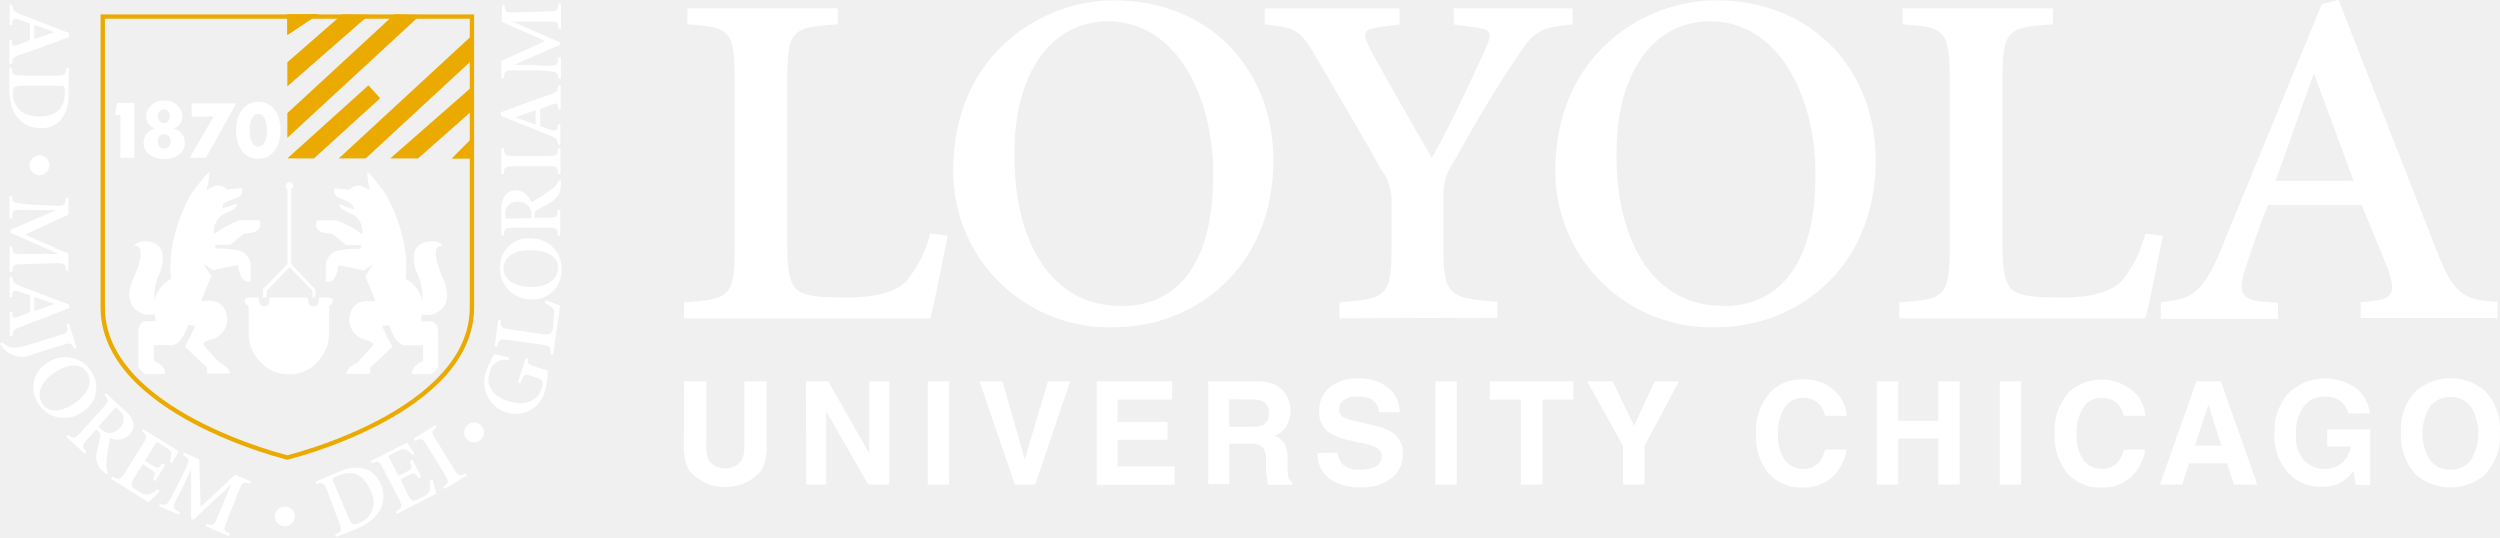
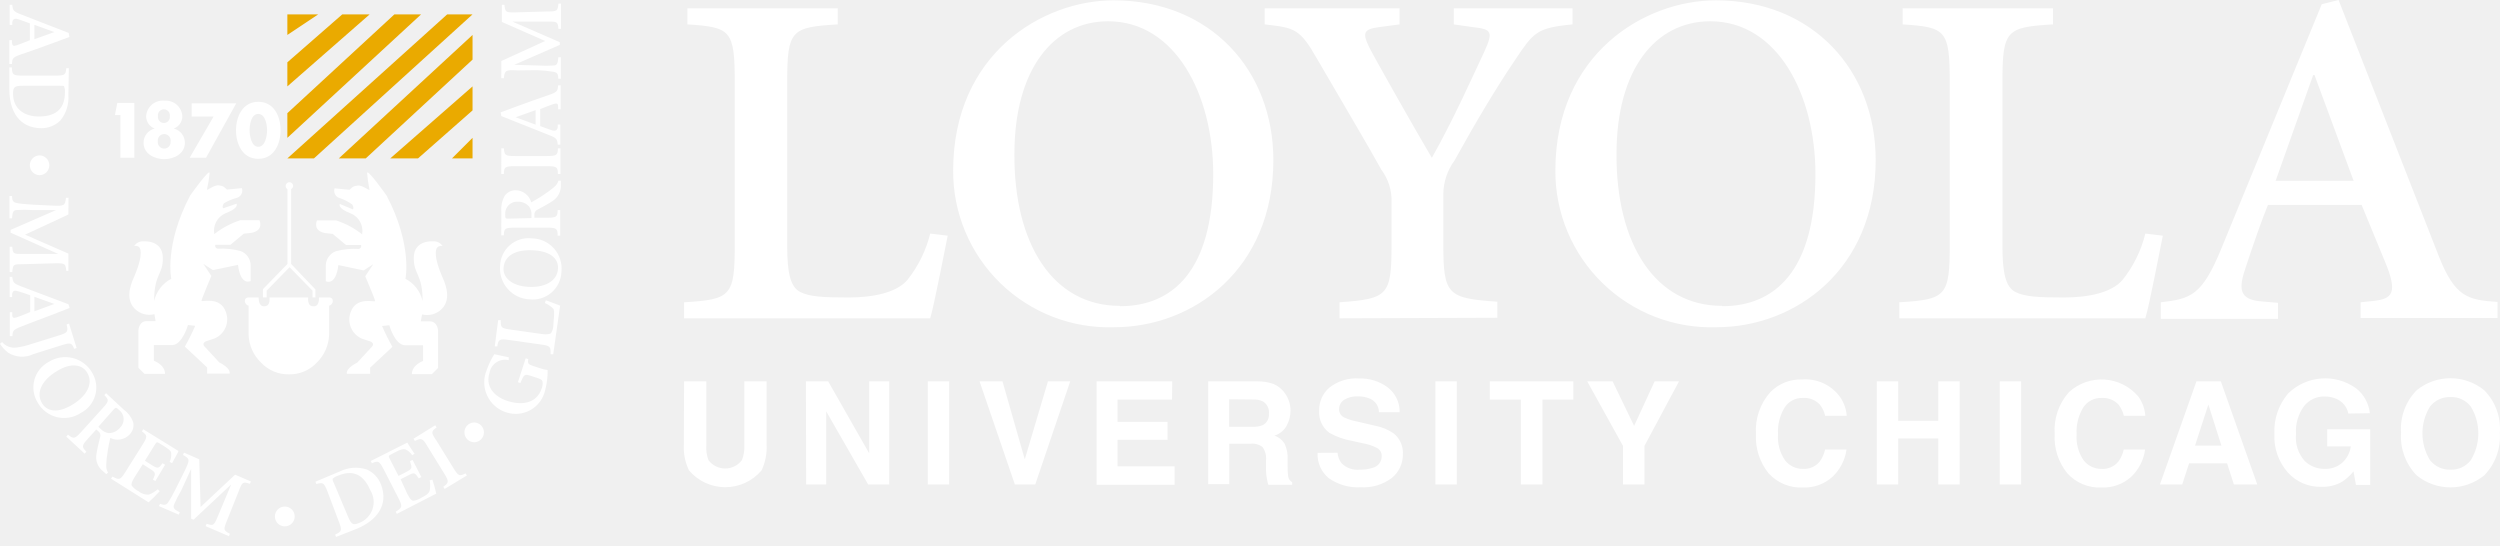
- <svg xmlns="http://www.w3.org/2000/svg" fill="none" viewBox="0 0 200 43">
-   <path fill="#fff" d="M54.726 25.465v-1.283c3.778-.223 4.054-.499 4.054-4.669V6.567c0-4.17-.33-4.393-3.787-4.615V.669h12.029v1.283c-3.716.222-4.046.445-4.046 4.615v13.116c0 2.165.268 3.279 1.034 3.67.766.393 1.889.446 3.876.446s3.831-.392 4.695-1.39a9.7 9.7 0 0 0 1.836-3.724l1.399.17c-.267 1.273-1.078 5.55-1.4 6.61zM76.253 13.65c0-9.337 7.128-13.623 12.83-13.623 7.77 0 12.786 5.614 12.786 12.786 0 8.732-6.415 13.365-12.732 13.365a12.473 12.473 0 0 1-12.884-12.527m13.365 10.844c4.152 0 7.44-2.78 7.44-10.567 0-6.335-3.02-12.225-8.412-12.225-4.365 0-7.493 3.832-7.493 10.612-.044 7.2 3.083 12.154 8.42 12.154zm17.544.97v-1.283c3.885-.276 4.161-.552 4.161-4.606V16.18a4.08 4.08 0 0 0-.82-2.61c-1.131-2.059-2.673-4.616-5.123-8.84-1.399-2.45-1.782-2.503-4.206-2.78V.67h10.79v1.283l-1.675.222c-1.238.16-1.292.5-.748 1.613.258.553 3.715 6.665 5.007 8.839 1.675-2.95 3.342-6.674 4.206-8.51.704-1.559.597-1.781-.891-1.942l-1.559-.222V.669h9.498v1.283c-2.914.276-3.128.668-4.589 2.833s-3.074 4.838-4.856 8.064a4.6 4.6 0 0 0-.891 2.673v4.01c0 4.053.33 4.33 4.322 4.606v1.283zM124.43 13.65c0-9.337 7.128-13.623 12.839-13.623 7.761 0 12.786 5.614 12.786 12.786 0 8.732-6.424 13.365-12.732 13.365a12.475 12.475 0 0 1-12.893-12.527m13.365 10.844c4.152 0 7.44-2.78 7.44-10.567 0-6.335-3.021-12.225-8.411-12.225-4.375 0-7.503 3.832-7.503 10.612-.035 7.2 3.092 12.154 8.438 12.154zm14.149.97v-1.283c3.769-.223 4.036-.499 4.036-4.669V6.567c0-4.17-.321-4.393-3.769-4.615V.669h12.029v1.283c-3.725.222-4.045.445-4.045 4.615v13.116c0 2.165.267 3.279 1.024 3.67.758.393 1.889.446 3.885.446s3.823-.392 4.687-1.39a9.5 9.5 0 0 0 1.835-3.724l1.399.17c-.267 1.273-1.069 5.55-1.399 6.61zm36.905-1.283 1.025-.107c1.515-.17 1.996-.615.891-3.225l-1.835-4.455h-7.494c-.383.89-1.301 3.501-1.835 5.168-.651 1.888-.161 2.44 1.399 2.557l1.238.107v1.283h-9.373v-1.328c2.37-.276 3.296-.499 4.856-4.33L185.74.339 187.085 0l8.019 20.493c1.292 3.28 2.326 3.502 4.696 3.662v1.283h-10.951zm-6.798-9.72h6.237l-3.127-8.457h-.107zM54.726 30.508h1.782v5.07c-.036.42.022.843.17 1.239a1.675 1.675 0 0 0 2.672 0c.157-.394.224-.816.197-1.239v-5.07h1.782v5.08a4.3 4.3 0 0 1-.401 2.04 3.806 3.806 0 0 1-5.81 0 4.16 4.16 0 0 1-.41-2.04zm9.748 0h1.782l3.279 5.756v-5.756h1.603v8.251h-1.684l-3.359-5.854v5.854h-1.603zm11.458 8.252h-1.71v-8.252h1.71zm7.903-8.252h1.782L82.82 38.76h-1.63l-2.825-8.25H80.2l1.782 6.236zm9.926 1.462h-4.357v1.782h4v1.434h-4v2.12h4.562v1.48H87.73v-8.278h6.05zm8.135-1.248a2.27 2.27 0 0 1 1.185 1.274c.115.283.169.587.16.891a2.5 2.5 0 0 1-.303 1.159 1.65 1.65 0 0 1-.98.802c.338.115.625.345.811.65.187.404.269.848.241 1.292v.553q-.01.389.044.775a.65.65 0 0 0 .321.463v.205h-1.907a3 3 0 0 1-.107-.437 4 4 0 0 1-.08-.712v-.82a1.55 1.55 0 0 0-.276-1.052 1.35 1.35 0 0 0-.98-.267h-1.684v3.234h-1.684v-8.224h3.983a3.7 3.7 0 0 1 1.256.214m-3.564 1.22v2.202h1.853c.286.015.571-.03.838-.134a.93.93 0 0 0 .49-.89 1.04 1.04 0 0 0-.481-1.008 1.64 1.64 0 0 0-.793-.151zm8.669 4.278c.026.303.137.593.321.837a1.78 1.78 0 0 0 1.461.517c.344.008.687-.04 1.016-.143a.955.955 0 0 0 .739-.953.72.72 0 0 0-.365-.633 3.9 3.9 0 0 0-1.14-.383l-.891-.196a5.8 5.8 0 0 1-1.782-.633 2.03 2.03 0 0 1-.829-1.782 2.35 2.35 0 0 1 .811-1.835 3.47 3.47 0 0 1 2.397-.74 3.67 3.67 0 0 1 2.254.695 2.45 2.45 0 0 1 .98 2.005h-1.657a1.19 1.19 0 0 0-.669-1.06 2.3 2.3 0 0 0-1.024-.205 1.94 1.94 0 0 0-1.087.267.9.9 0 0 0-.41.758.71.71 0 0 0 .401.659c.35.158.718.272 1.096.338l1.452.34c.512.1.998.306 1.426.605a2 2 0 0 1 .73 1.684 2.39 2.39 0 0 1-.891 1.88c-.712.53-1.59.793-2.477.74a4.06 4.06 0 0 1-2.566-.731 2.46 2.46 0 0 1-.891-2.023zm9.543 2.54h-1.711v-8.252h1.711zm9.32-8.252v1.462h-2.468v6.79h-1.728v-6.79h-2.486v-1.462zm6.505 0h1.951l-2.762 5.16v3.091h-1.72v-3.092l-2.86-5.159h2.032l1.719 3.564zm9.257.865a3.4 3.4 0 0 1 2.54-1.016 3.42 3.42 0 0 1 3.011 1.363c.327.452.522.986.562 1.542h-1.729a2.2 2.2 0 0 0-.419-.891 1.71 1.71 0 0 0-1.363-.535 1.67 1.67 0 0 0-1.452.757 3.7 3.7 0 0 0-.535 2.148 3.28 3.28 0 0 0 .561 2.085 1.79 1.79 0 0 0 1.426.686 1.63 1.63 0 0 0 1.354-.588c.205-.29.351-.617.428-.963h1.711a3.68 3.68 0 0 1-1.132 2.192 3.3 3.3 0 0 1-2.334.847 3.49 3.49 0 0 1-2.771-1.14 4.62 4.62 0 0 1-1.007-3.146 4.57 4.57 0 0 1 1.149-3.341m8.518 7.387v-8.252h1.711v3.155h3.207v-3.155h1.711v8.251h-1.711v-3.68h-3.207v3.68zm11.548 0h-1.711v-8.252h1.711zm3.822-7.387a3.86 3.86 0 0 1 5.551.347c.327.452.522.986.562 1.542h-1.72a2.35 2.35 0 0 0-.419-.891 1.73 1.73 0 0 0-1.372-.535 1.67 1.67 0 0 0-1.452.758 3.7 3.7 0 0 0-.535 2.147 3.28 3.28 0 0 0 .561 2.085 1.79 1.79 0 0 0 1.426.686 1.61 1.61 0 0 0 1.354-.588c.212-.286.358-.614.428-.962h1.711a3.68 3.68 0 0 1-1.123 2.191 3.33 3.33 0 0 1-2.343.847 3.47 3.47 0 0 1-2.762-1.14 4.57 4.57 0 0 1-1.007-3.146 4.55 4.55 0 0 1 1.14-3.341m10.202-.865h1.952l2.913 8.251h-1.871l-.543-1.693h-3.039l-.552 1.693h-1.782zm-.115 5.142h2.111l-1.042-3.288zm12.268-2.567a1.63 1.63 0 0 0-.962-1.176 2.3 2.3 0 0 0-.944-.187 2.02 2.02 0 0 0-1.631.757 3.4 3.4 0 0 0-.65 2.255 2.78 2.78 0 0 0 .704 2.156c.421.404.984.628 1.568.624a2.06 2.06 0 0 0 1.425-.49c.374-.344.617-.807.686-1.31h-1.888V34.34h3.439v4.455h-1.141l-.196-1.087a4 4 0 0 1-.891.82 3.1 3.1 0 0 1-1.675.418 3.5 3.5 0 0 1-2.673-1.131 4.35 4.35 0 0 1-1.087-3.128 4.6 4.6 0 0 1 1.096-3.207 4.23 4.23 0 0 1 5.444-.41 2.92 2.92 0 0 1 1.096 1.987zm10.871 4.945a4.28 4.28 0 0 1-5.409 0 4.45 4.45 0 0 1-1.247-3.403 4.4 4.4 0 0 1 1.247-3.404 4.28 4.28 0 0 1 5.409 0 4.37 4.37 0 0 1 1.247 3.404 4.46 4.46 0 0 1-1.247 3.403m-1.078-1.212a4.11 4.11 0 0 0 0-4.294 1.95 1.95 0 0 0-1.622-.757 1.99 1.99 0 0 0-1.64.757 4.11 4.11 0 0 0 0 4.294 2 2 0 0 0 1.64.758 1.94 1.94 0 0 0 1.622-.758" />
-   <path stroke="#eaaa00" stroke-width=".349" d="M37.757 1.324v23.26c0 2.095-.91 3.892-2.291 5.416-1.383 1.526-3.231 2.77-5.09 3.753-1.858.981-3.717 1.697-5.112 2.167a36 36 0 0 1-2.157.65l-.123.032-.124-.032a36 36 0 0 1-2.154-.653c-1.395-.471-3.253-1.188-5.11-2.17-1.857-.984-3.705-2.229-5.086-3.754-1.38-1.523-2.29-3.319-2.29-5.409V1.324z" />
-   <path fill="#fff" d="m9.195 9.204.187-.971h1.364v4.384H9.632V9.204zm5.391.089a1.03 1.03 0 0 1-.686.99 1.17 1.17 0 0 1 .891 1.14c0 .891-.891 1.31-1.648 1.31-.758 0-1.658-.41-1.658-1.31a1.17 1.17 0 0 1 .891-1.14 1.04 1.04 0 0 1-.686-.99 1.33 1.33 0 0 1 1.48-1.238 1.32 1.32 0 0 1 1.416 1.238m-1.951 0a.48.48 0 0 0 .676.504.48.48 0 0 0 .277-.504.481.481 0 1 0-.953 0m0 1.96a.515.515 0 0 0 .691.603.52.52 0 0 0 .324-.54.516.516 0 1 0-1.024 0zm2.699-1.933V8.27h3.564l-2.414 4.347h-1.31l1.916-3.296zm7.11 1.105c0 1.105-.525 2.28-1.782 2.28-1.256 0-1.782-1.175-1.782-2.28s.535-2.281 1.782-2.281c1.248 0 1.782 1.14 1.782 2.28m-2.477 0c0 .41.134 1.318.695 1.318.562 0 .704-.89.704-1.318s-.133-1.31-.704-1.31c-.57 0-.695.855-.695 1.31m-8.832 9.356s.446.33-.356 2.246c-.16.383-.891 1.782 0 2.673a1.66 1.66 0 0 0 1.577.437c.062.365.089.552.089.552h-.704c-.641 0-.668.74-.668.74v2.994l.49.49h1.64c0-.74-.892-1.052-.892-1.052v-1.256h1.497c.793-.062 1.23-1.604 1.23-1.604l.579.062q-.369.856-.829 1.667l1.782 1.666v.49h1.8c.09-.463-.828-.891-.828-.891l-1.194-1.292c-.152-.17-.045-.339.16-.41s.41-.125.668-.223a1.657 1.657 0 0 0 .891-2.111c-.445-1.301-1.951-.767-1.951-.891 0-.125.793-1.996.793-1.996l-.642-.963.767.5 2.005-.42c.213 1.73 1.015 1.293 1.015 1.293v-1.292a1.25 1.25 0 0 0-.802-1.105 5.8 5.8 0 0 0-1.835-.187.24.24 0 0 1-.196-.312h1.212l1.069-.891.579-.063c1.07-.178.677-1.015.677-1.015h-1.532a6.7 6.7 0 0 0-2.085 1.113 1.52 1.52 0 0 1 .89-1.666c1.141-.427.892-.766.892-.766l-1.07.365s-.124-.124.063-.4a4 4 0 0 1 .971-.42.608.608 0 0 0 .463-.793l-1.194.116c-.276-.24-.25-.276-.641-.338-.392-.063-1.016.499-.954.312q.143-.631.205-1.274c.054-.5-1.559 1.781-1.559 1.781-2.085 3.974-1.506 6.656-1.506 6.656a2.67 2.67 0 0 0-1.372 1.782c0-2.236.73-2.076.695-3.492-.035-1.417-1.523-1.283-1.523-1.283a.83.83 0 0 0-.767.365s.277-.054.401.107" />
-   <path fill="#fff" d="M23.13 29.947a2.98 2.98 0 0 1-2.254-.944 3.24 3.24 0 0 1-.989-2.219V24.46a.41.41 0 0 1-.303-.357c0-.356.357-.303.357-.303h.748c0 .793.455.704.455.704.525 0 .41-.704.41-.704h3.1s-.107.722.42.704c0 0 .48.09.445-.704h.748s.374-.053.357.303a.39.39 0 0 1-.295.357v2.325a3.27 3.27 0 0 1-.98 2.219 2.97 2.97 0 0 1-2.245.944z" />
-   <path fill="#fff" d="M34.984 19.799s-.446.33.356 2.245c.16.383.89 1.782 0 2.673a1.66 1.66 0 0 1-1.577.437c-.063.365-.098.552-.098.552h.704c.65 0 .677.74.677.74v2.993l-.49.49h-1.604c0-.74.891-1.051.891-1.051v-1.256h-1.47c-.802-.063-1.23-1.604-1.23-1.604l-.579.062q.369.856.829 1.666l-1.782 1.667v.49h-1.863c-.089-.464.83-.891.83-.891l1.193-1.292c.151-.17.045-.339-.16-.41-.205-.072-.41-.125-.669-.223a1.667 1.667 0 0 1-.89-2.112c.454-1.3 1.96-.766 1.96-.89 0-.125-.793-1.988-.793-1.988l.641-.962-.766.5-2.023-.429c-.214 1.729-1.007 1.292-1.007 1.292v-1.292a1.25 1.25 0 0 1 .793-1.104 5.8 5.8 0 0 1 1.836-.188.24.24 0 0 0 .196-.311h-1.203l-1.07-.891-.578-.063c-1.078-.178-.678-1.016-.678-1.016h1.533a6.6 6.6 0 0 1 2.076 1.114 1.514 1.514 0 0 0-.89-1.666c-1.133-.428-.892-.766-.892-.766l1.043.436s.124-.124-.063-.4a4 4 0 0 0-.944-.49.604.604 0 0 1-.455-.794l1.194.116c.276-.24.24-.276.642-.338.4-.063 1.016.498.953.311q-.135-.64-.187-1.292c-.053-.498 1.56 1.782 1.56 1.782 2.084 3.974 1.505 6.656 1.505 6.656a2.68 2.68 0 0 1 1.372 1.782c0-2.236-.73-2.076-.704-3.492.027-1.417 1.533-1.283 1.533-1.283a.83.83 0 0 1 .766.365s-.294-.036-.419.125M23.29 21.117v-5.988a.3.3 0 0 0 .161-.25.303.303 0 0 0-.303-.302.303.303 0 0 0-.151.561v5.979l-1.96 2.014v.659h.294v-.535l1.835-1.88 1.836 1.88v.535h.231v-.633z" />
-   <mask id="a" fill="#fff">
-     <path d="M22.988 1.15v1.646l2.47-1.647z" />
-   </mask>
-   <path fill="#eaaa00" d="M22.988 1.15v1.646l2.47-1.647z" />
-   <path fill="#eaaa00" d="M22.988 1.15V-.248h-1.396v1.396zm0 1.646h-1.396v2.609l2.17-1.447zm2.47-1.647.774 1.162L30.07-.247h-4.613zm-2.47 0h-1.396v1.647h2.793V1.149zm0 1.647.775 1.162 2.47-1.647-.776-1.162-.774-1.162-2.47 1.647zm2.47-1.647V-.247h-2.47v2.793h2.47z" mask="url(#a)" />
-   <mask id="b" fill="#fff">
-     <path d="M36.157 12.672h1.646v-1.646z" />
-   </mask>
-   <path fill="#eaaa00" d="M36.157 12.672h1.646v-1.646z" />
-   <path fill="#eaaa00" d="m36.157 12.672-.987-.987-2.384 2.384h3.371zm1.646 0v1.397H39.2v-1.397zm0-1.646H39.2V7.654l-2.384 2.385zm-1.646 1.646v1.397h1.646v-2.794h-1.646zm1.646 0H39.2v-1.646h-2.793v1.646zm0-1.646-.987-.987-1.646 1.646.987.987.988.988 1.646-1.646z" mask="url(#b)" />
-   <path fill="#eaaa00" stroke="#eaaa00" stroke-width="1.397" d="M27.715 1.848 23.686 5.37V5.3l3.957-3.453zm4.187 0L23.686 9.43v-.074l8.138-7.51zm-7.056 10.126h-.04l5.136-4.63zm12.259-7.511-8.12 7.511h-.096l8.216-7.585zm0 4.052-3.927 3.46h-.1l4.026-3.526z" />
-   <path fill="#fff" d="m5.551 2.958-1.345.5c-.891.33-1.782.641-2.513.89-.73.25-.704.357-.74.776H.75V3.208h.204v.205c.045.276.116.294.393.205.276-.09.668-.25 1.042-.401V1.87c-.214-.089-.624-.222-.891-.32s-.481-.072-.517.25v.195H.775V.383H.98c.054.455.08.535.74.785l3.778 1.47zm-2.798-.97v1.149l1.595-.57zM5.47 7.61a2.9 2.9 0 0 1-.64 2.03 2.16 2.16 0 0 1-1.515.616c-1.782 0-2.566-1.381-2.566-3.083V5.39h.204c0 .597.098.66.891.66h2.567c.784 0 .846-.063.89-.598h.206zm-3.617-.75c-.668 0-.81.072-.81.634 0 1.202.89 1.826 2.058 1.826 1.55 0 2.094-.784 2.094-1.942a1.1 1.1 0 0 0-.072-.473c0-.044-.16-.044-.356-.044zm3.617 10.3-3.465 1.614 3.466 1.514v1.381H5.3c-.062-.588-.089-.614-.89-.605l-2.54.07c-.81 0-.829 0-.89.633H.774v-2.031H.98c.054.57.071.588.891.58H4.66L.846 18.612v-.223l3.645-1.585H2.61a10 10 0 0 0-1.275 0c-.276 0-.338.178-.374.659H.757v-1.782h.205c0 .365.098.508.374.561.277.054.642.09 1.346.134l1.497.071c.962.053 1.033 0 1.096-.624h.205zm.099 7.476-1.345.526c-.891.338-1.782.668-2.504.953s-.686.357-.73.776H.783v-1.916H.98v.205c0 .276.116.285.392.196.277-.09.669-.259 1.043-.41V23.62c-.223-.089-.624-.213-.936-.311s-.48-.072-.508.25v.204H.775V22.15H.98c.063.446.098.526.749.776l3.75 1.416zm-2.816-.89v1.158l1.595-.588zm1.925 3.1c.748-.232.784-.303.65-.891l.196-.062.606 1.95-.196.063c-.196-.481-.267-.517-1.016-.285l-2.236.704a2.08 2.08 0 0 1-2.023-.107A2.7 2.7 0 0 1 0 27.505l.17-.142a1.27 1.27 0 0 0 1.122.445 6.2 6.2 0 0 0 1.238-.294zm1.782 6.193a2.424 2.424 0 0 1-3.448-.838 2.307 2.307 0 0 1 .89-3.252 2.48 2.48 0 0 1 3.485.891 2.29 2.29 0 0 1-.927 3.199m-1.907-3.35c-1.131.668-1.72 1.675-1.194 2.566.384.65 1.221.837 2.397.142s1.729-1.71 1.239-2.548c-.392-.713-1.328-.855-2.442-.16m9.721 6.389c0 .106-.312.579-.508.98l-.196-.107a1.3 1.3 0 0 0 .125-.704c0-.17-.214-.33-.597-.57l-.303-.187c-.24-.152-.25-.152-.392.062l-.811 1.31.526.33c.525.329.561.302.89-.134l.197.124-.775 1.301-.197-.116c.241-.525.241-.56-.285-.89l-.525-.34-.642 1.017c-.223.356-.303.543-.24.695.138.19.322.343.534.445.232.198.533.297.838.276.257-.1.495-.245.704-.427l.16.151q-.42.47-.891.891l-3.003-1.889.116-.17c.544.295.633.277 1.043-.382l1.354-2.157c.419-.668.4-.748-.045-1.078l.107-.169zm1.666.667.107 3.814 2.762-2.584 1.266.543-.08.187c-.562-.178-.607-.169-.892.57l-.944 2.37c-.303.75-.285.776.232 1.06l-.08.188-1.863-.802.08-.187c.544.17.57.17.891-.58l1.078-2.574-3.011 2.824-.196-.08v-3.983l-.784 1.711q-.335.56-.588 1.158c-.08.259 0 .375.463.606l-.08.187-1.586-.686.089-.178c.338.116.499.107.66-.133.16-.241.338-.553.65-1.177l.668-1.345c.428-.891.41-.954-.143-1.256l.08-.187zm11.263.963a2.85 2.85 0 0 1 2.156-.143c.51.233.91.654 1.113 1.176.651 1.666-.347 2.905-1.933 3.564l-1.657.65-.072-.186c.544-.259.57-.339.286-1.07l-.891-2.36c-.285-.731-.357-.767-.891-.615l-.08-.188zm.641 3.626c.267.615.383.713.891.5a1.78 1.78 0 0 0 .891-2.612c-.606-1.425-1.541-1.612-2.61-1.158-.153.05-.293.132-.41.24 0 .054 0 .17.106.348zm4.74-5.925c.063.098.339.56.58.89l-.188.116a1.27 1.27 0 0 0-.543-.463c-.16-.053-.392 0-.793.214l-.321.17c-.25.124-.258.133-.143.365l.704 1.372.562-.285c.552-.285.543-.33.356-.891l.205-.107.704 1.372-.205.107c-.33-.481-.357-.5-.891-.214l-.561.285.525 1.15c.196.374.312.543.472.57a1.46 1.46 0 0 0 .66-.24c.33-.161.615-.34.668-.571a2.3 2.3 0 0 0 0-.82l.214-.062q.186.553.312 1.122l-3.154 1.622-.09-.178c.535-.33.562-.41.205-1.105l-1.158-2.263c-.365-.695-.437-.722-.953-.508l-.09-.178zm2.237-1.389.107.177c-.446.321-.463.401 0 1.07l1.336 2.165c.41.668.49.686.98.436l.107.17-1.782 1.078-.107-.17c.455-.338.473-.418.063-1.087l-1.337-2.165c-.374-.66-.49-.66-.998-.419l-.106-.178zm8.357-4.572q.307.119.633.152a5.8 5.8 0 0 1-.196 1.603 2.416 2.416 0 0 1-3.128 1.783 2.52 2.52 0 0 1-1.55-3.386q.232-.667.606-1.266c.24.063.615.134 1.158.25v.232a1.256 1.256 0 0 0-1.541 1.015c-.312.954.205 1.845 1.461 2.255 1.06.338 2.308.24 2.718-1.016a1.1 1.1 0 0 0 .071-.481c0-.152-.107-.25-.383-.339l-.58-.187c-.472-.151-.525-.134-.819.58l-.196-.063.624-1.916.205.063c-.063.383 0 .418.445.57zm-3.323-3.84h.205c0 .588 0 .65.784.757l2.504.357c.418.062.623 0 .73-.063.113-.173.177-.373.187-.579 0-.33.143-1.203 0-1.381a2.1 2.1 0 0 0-.677-.454l.08-.223c.223.071.891.338 1.14.428l-.552 3.893h-.205c0-.606 0-.677-.784-.784l-2.512-.356c-.784-.116-.891-.063-.972.508h-.204zm2.682-6.541a2.415 2.415 0 0 1 2.379 2.674 2.3 2.3 0 0 1-2.54 2.21 2.48 2.48 0 0 1-2.37-2.674 2.28 2.28 0 0 1 2.53-2.21m-.33 3.876c1.31.098 2.37-.418 2.433-1.443.053-.758-.535-1.381-1.898-1.47-1.506-.107-2.397.436-2.46 1.407-.053.767.66 1.426 1.925 1.506m-2.101-6.05a2.16 2.16 0 0 1 .249-1.194 1.06 1.06 0 0 1 .891-.48 1.33 1.33 0 0 1 1.256.97c.205-.116.713-.4 1.034-.632q.428-.274.81-.606a.95.95 0 0 0 .33-.5h.196v.304a1.46 1.46 0 0 1-.668 1.327c-.338.232-.802.473-1.176.678a.42.42 0 0 0-.276.427v.232h.971c.784 0 .891-.062.891-.615h.205v2.05h-.205c0-.58-.098-.642-.891-.642H41.2c-.784 0-.89.062-.89.615h-.206zm2.414.553v-.232a1.04 1.04 0 0 0-.187-.686 1.16 1.16 0 0 0-.891-.392.943.943 0 0 0-1.025.989c0 .347 0 .365.268.365zm-2.414-5.578h.204c.045.553.107.615.891.615h2.54c.784 0 .89-.062.89-.615h.206v2.05h-.205c0-.562-.098-.624-.891-.624H41.2c-.784 0-.89.062-.89.624h-.206zM40.05 8.99l1.346-.499c.891-.33 1.782-.642 2.513-.891.73-.25.704-.356.74-.775h.204V8.74h-.205v-.204c0-.277-.115-.295-.392-.205-.276.089-.668.25-1.042.4v1.355c.214.089.624.223.89.32.268.099.482.072.518-.249v-.196h.205v1.613h-.205c-.054-.455-.08-.535-.74-.784l-3.778-1.506zm2.799.98V8.812l-1.595.57zm-2.744-5.087 3.51-1.604-3.466-1.524V.383h.205c.062.588.09.624.891.606l2.54-.071c.81 0 .828-.045.89-.633h.205v2.023h-.205c-.053-.561-.07-.588-.89-.58h-2.79l3.787 1.65v.213l-3.644 1.595 1.889.053q.632.045 1.265 0c.276 0 .339-.178.374-.659h.205V6.3h-.205c0-.366-.097-.508-.374-.553a10 10 0 0 0-1.345-.133l-1.542.017c-.962-.053-1.033 0-1.096.624h-.204zM22.783 42.109a.793.793 0 1 0 0-1.586.793.793 0 0 0 0 1.586m15.138-6.727a.793.793 0 1 0 0-1.586.793.793 0 0 0 0 1.586M3.154 14.016a.793.793 0 1 0 0-1.586.793.793 0 0 0 0 1.586M9.89 32.762c.345.248.609.592.758.99a1.06 1.06 0 0 1-.268.997 1.32 1.32 0 0 1-1.559.285c-.044.232-.178.793-.223 1.194q-.09.495-.098.998c-.012.206.038.41.143.588l-.143.116-.249-.223a1.42 1.42 0 0 1-.535-1.38c.054-.402.188-.892.286-1.328a.42.42 0 0 0-.125-.49l-.178-.152-.65.722c-.527.58-.518.66-.143 1.06l-.134.152-1.47-1.364.133-.151c.464.356.544.347 1.07-.232l1.701-1.88c.526-.579.526-.66.143-1.06l.134-.151zm-2.022 1.381.205.188c.168.176.391.29.632.32a1.17 1.17 0 0 0 .891-.428.936.936 0 0 0-.053-1.416c-.258-.232-.285-.223-.446-.054z" />
+ <svg xmlns="http://www.w3.org/2000/svg" fill="none" viewBox="0 0 243 53">
+   <path fill="#fff" d="M66.492 30.94v-1.559c4.59-.27 4.926-.606 4.926-5.672V7.979c0-5.067-.401-5.337-4.601-5.608V.812H81.43v1.56c-4.514.27-4.915.54-4.915 5.607v15.936c0 2.63.325 3.983 1.256 4.46s2.295.541 4.71.541 4.655-.476 5.705-1.689a11.75 11.75 0 0 0 2.23-4.525l1.7.206c-.325 1.548-1.31 6.744-1.7 8.032zm26.155-14.354c0-11.346 8.66-16.553 15.589-16.553 9.44 0 15.535 6.82 15.535 15.535 0 10.61-7.795 16.239-15.47 16.239a15.156 15.156 0 0 1-15.654-15.221m16.239 13.175c5.044 0 9.039-3.378 9.039-12.84 0-7.697-3.67-14.853-10.219-14.853-5.305 0-9.105 4.655-9.105 12.894-.054 8.747 3.746 14.766 10.23 14.766zm21.316 1.179v-1.559c4.72-.335 5.055-.67 5.055-5.596V19.66a4.96 4.96 0 0 0-.996-3.172c-1.375-2.5-3.247-5.608-6.225-10.74-1.699-2.976-2.165-3.041-5.109-3.377V.812h13.11v1.56l-2.036.27c-1.504.195-1.569.606-.909 1.96.314.67 4.514 8.097 6.084 10.738 2.035-3.583 4.06-8.108 5.11-10.338.855-1.895.725-2.165-1.083-2.36l-1.894-.27V.811h11.54v1.56c-3.54.335-3.8.811-5.575 3.442-1.776 2.63-3.735 5.878-5.9 9.797a5.6 5.6 0 0 0-1.083 3.248v4.871c0 4.926.401 5.262 5.251 5.597v1.56zm20.98-14.354c0-11.346 8.661-16.553 15.6-16.553 9.429 0 15.535 6.82 15.535 15.535 0 10.61-7.806 16.239-15.47 16.239a15.16 15.16 0 0 1-11.071-4.278 15.16 15.16 0 0 1-4.594-10.943m16.239 13.175c5.044 0 9.039-3.378 9.039-12.84 0-7.697-3.67-14.853-10.219-14.853-5.316 0-9.116 4.655-9.116 12.894-.043 8.747 3.757 14.766 10.252 14.766zm17.191 1.179v-1.559c4.579-.27 4.904-.606 4.904-5.672V7.979c0-5.067-.39-5.337-4.579-5.608V.812h14.615v1.56c-4.526.27-4.915.54-4.915 5.607v15.936c0 2.63.324 3.983 1.245 4.46.92.476 2.295.541 4.72.541s4.644-.476 5.694-1.689a11.6 11.6 0 0 0 2.23-4.525l1.7.206c-.325 1.548-1.299 6.744-1.7 8.032zm44.84-1.559 1.245-.13c1.841-.205 2.425-.747 1.083-3.919l-2.23-5.413h-9.105c-.465 1.083-1.58 4.255-2.23 6.28-.79 2.294-.195 2.966 1.7 3.106l1.505.13v1.56h-11.389V29.38c2.879-.335 4.005-.606 5.9-5.261L225.674.41l1.635-.41 9.743 24.9c1.57 3.983 2.825 4.254 5.705 4.449v1.559h-13.305zm-8.26-11.81h7.578l-3.8-10.274h-.13zm-154.7 19.497h2.165v6.16c-.043.51.027 1.024.206 1.504a2.037 2.037 0 0 0 3.248 0c.19-.477.271-.991.238-1.505v-6.16h2.165v6.171a5.2 5.2 0 0 1-.487 2.48 4.62 4.62 0 0 1-7.059 0 5.06 5.06 0 0 1-.498-2.48zm11.844 0H80.5l3.984 6.993v-6.993h1.948v10.024h-2.046l-4.081-7.112v7.112h-1.949zm13.921 10.024H90.18V37.068h2.078zm9.603-10.024h2.165l-3.399 10.024h-1.981l-3.432-10.024h2.23l2.165 7.578zm12.06 1.775h-5.294v2.165h4.861v1.743h-4.861v2.577h5.543v1.797h-7.578V37.068h7.35zm9.884-1.515c.363.16.685.4.942.703.215.25.383.536.498.845.139.343.205.712.194 1.082a3.06 3.06 0 0 1-.368 1.407 2 2 0 0 1-1.191.975c.411.14.76.42.986.79.226.49.327 1.03.292 1.57v.671q-.012.473.054.942a.8.8 0 0 0 .39.563v.249h-2.317a4 4 0 0 1-.13-.53 4.6 4.6 0 0 1-.097-.867v-.996a1.88 1.88 0 0 0-.336-1.277 1.65 1.65 0 0 0-1.191-.325h-2.046v3.93h-2.046v-9.992h4.839a4.5 4.5 0 0 1 1.527.26m-4.331 1.483v2.674h2.252c.347.018.694-.037 1.018-.163a1.13 1.13 0 0 0 .595-1.082 1.25 1.25 0 0 0-.584-1.224 2 2 0 0 0-.964-.184zm10.534 5.196c.031.369.166.721.389 1.017a2.17 2.17 0 0 0 1.776.628c.418.01.835-.048 1.234-.173a1.16 1.16 0 0 0 .898-1.158.87.87 0 0 0-.443-.769 4.7 4.7 0 0 0-1.386-.466l-1.083-.238a7 7 0 0 1-2.165-.768 2.47 2.47 0 0 1-1.007-2.166 2.87 2.87 0 0 1 .985-2.23 4.22 4.22 0 0 1 2.913-.898 4.46 4.46 0 0 1 2.739.844 2.98 2.98 0 0 1 1.19 2.436h-2.013a1.44 1.44 0 0 0-.812-1.288 2.84 2.84 0 0 0-1.245-.25 2.36 2.36 0 0 0-1.321.326 1.08 1.08 0 0 0-.498.92.87.87 0 0 0 .487.8c.425.193.873.332 1.332.412l1.764.412a4.6 4.6 0 0 1 1.733.736 2.43 2.43 0 0 1 .887 2.046 2.92 2.92 0 0 1-1.082 2.284 4.58 4.58 0 0 1-3.01.899 4.93 4.93 0 0 1-3.118-.888 2.98 2.98 0 0 1-1.082-2.458zm11.594 3.085h-2.078V37.068h2.078zm11.324-10.024v1.775h-2.999v8.25h-2.1v-8.25h-3.02v-1.775zm7.903 0h2.371l-3.356 6.268v3.756h-2.09v-3.756l-3.475-6.268h2.469l2.089 4.33zm11.248 1.05a4.1 4.1 0 0 1 3.085-1.234 4.16 4.16 0 0 1 3.659 1.656c.397.549.634 1.197.682 1.873h-2.1a2.7 2.7 0 0 0-.509-1.083 2.08 2.08 0 0 0-1.656-.65 2.04 2.04 0 0 0-1.765.92 4.5 4.5 0 0 0-.649 2.61c-.066.897.174 1.79.682 2.533a2.17 2.17 0 0 0 1.732.834 1.98 1.98 0 0 0 1.645-.715 3.3 3.3 0 0 0 .52-1.169h2.078a4.47 4.47 0 0 1-1.374 2.663 4.03 4.03 0 0 1-2.837 1.029 4.23 4.23 0 0 1-3.367-1.386 5.6 5.6 0 0 1-1.223-3.822 5.55 5.55 0 0 1 1.397-4.06m10.349 8.975V37.068h2.079V40.9h3.897v-3.832h2.079v10.024h-2.079v-4.47h-3.897v4.47zm14.03 0h-2.078V37.068h2.078zm4.645-8.974a4.685 4.685 0 0 1 6.744.422c.397.549.634 1.197.682 1.873h-2.089a2.9 2.9 0 0 0-.509-1.082 2.09 2.09 0 0 0-1.667-.65 2.04 2.04 0 0 0-1.765.92 4.5 4.5 0 0 0-.649 2.61 3.97 3.97 0 0 0 .682 2.532 2.17 2.17 0 0 0 1.732.834 1.96 1.96 0 0 0 1.645-.715 2.95 2.95 0 0 0 .52-1.169h2.078a4.46 4.46 0 0 1-1.364 2.663 4.05 4.05 0 0 1-2.847 1.029 4.22 4.22 0 0 1-3.356-1.386 5.55 5.55 0 0 1-1.223-3.821 5.53 5.53 0 0 1 1.386-4.06m12.395-1.05h2.371l3.54 10.024h-2.273l-.661-2.057h-3.691l-.671 2.057h-2.166zm-.14 6.246h2.565l-1.266-3.995zm14.907-3.118a1.98 1.98 0 0 0-1.17-1.429 2.8 2.8 0 0 0-1.147-.227 2.46 2.46 0 0 0-1.981.92 4.1 4.1 0 0 0-.791 2.739 3.4 3.4 0 0 0 .856 2.62c.512.49 1.196.762 1.905.758a2.5 2.5 0 0 0 1.732-.596c.455-.417.749-.98.834-1.591h-2.295v-1.667h4.178v5.413h-1.385l-.238-1.321a4.8 4.8 0 0 1-1.083.996 3.77 3.77 0 0 1-2.035.509 4.23 4.23 0 0 1-3.248-1.375 5.28 5.28 0 0 1-1.321-3.8 5.6 5.6 0 0 1 1.332-3.897 5.14 5.14 0 0 1 6.614-.498 3.55 3.55 0 0 1 1.332 2.414zm13.207 6.008a5.2 5.2 0 0 1-6.571 0 5.4 5.4 0 0 1-1.516-4.135 5.35 5.35 0 0 1 1.516-4.135 5.194 5.194 0 0 1 6.571 0 5.3 5.3 0 0 1 1.515 4.135 5.4 5.4 0 0 1-1.515 4.135m-1.31-1.472a5 5 0 0 0 0-5.218 2.36 2.36 0 0 0-1.97-.92 2.42 2.42 0 0 0-1.992.92 4.99 4.99 0 0 0 0 5.218 2.42 2.42 0 0 0 1.992.92 2.36 2.36 0 0 0 1.97-.92M11.172 11.183l.228-1.18h1.656v5.326h-1.353v-4.146zm6.55.109a1.255 1.255 0 0 1-.834 1.201 1.42 1.42 0 0 1 1.083 1.386c0 1.082-1.083 1.591-2.003 1.591s-2.013-.498-2.013-1.591a1.42 1.42 0 0 1 1.082-1.386 1.27 1.27 0 0 1-.833-1.202A1.615 1.615 0 0 1 16 9.788a1.6 1.6 0 0 1 1.721 1.504m-2.37 0a.584.584 0 1 0 1.157 0 .585.585 0 1 0-1.158 0m0 2.381a.627.627 0 1 0 1.233.076.627.627 0 0 0-1.223-.264.6.6 0 0 0-.022.264zm3.281-2.349v-1.277h4.33l-2.933 5.283h-1.591l2.327-4.006zm8.639 1.342c0 1.343-.639 2.772-2.165 2.772s-2.165-1.43-2.165-2.772.65-2.771 2.165-2.771 2.165 1.386 2.165 2.771m-3.01 0c0 .498.163 1.602.845 1.602s.855-1.082.855-1.602-.162-1.591-.855-1.591-.844 1.04-.844 1.591M13.53 24.034s.54.4-.434 2.728c-.194.465-1.082 2.165 0 3.247a2.01 2.01 0 0 0 1.917.53c.075.445.108.672.108.672h-.855c-.78 0-.812.899-.812.899v3.637l.595.596h1.992c0-.899-1.083-1.278-1.083-1.278V33.54h1.82c.963-.076 1.493-1.949 1.493-1.949l.704.076a21 21 0 0 1-1.007 2.024l2.165 2.025v.595h2.187c.108-.563-1.007-1.083-1.007-1.083l-1.45-1.57c-.184-.205-.055-.41.194-.497.25-.087.498-.152.812-.27a2.013 2.013 0 0 0 1.083-2.567c-.541-1.58-2.37-.93-2.37-1.082s.962-2.425.962-2.425l-.779-1.17.931.607 2.436-.509c.26 2.1 1.234 1.57 1.234 1.57v-1.57a1.52 1.52 0 0 0-.974-1.342 7 7 0 0 0-2.23-.228.294.294 0 0 1-.239-.378h1.473l1.299-1.083.703-.076c1.3-.216.823-1.234.823-1.234H23.36a8.1 8.1 0 0 0-2.533 1.353 1.85 1.85 0 0 1 1.083-2.024c1.385-.52 1.082-.931 1.082-.931l-1.299.444s-.151-.152.076-.488a4.8 4.8 0 0 1 1.18-.508.736.736 0 0 0 .563-.964l-1.45.14c-.336-.291-.304-.335-.78-.41-.477-.076-1.234.606-1.159.378q.172-.766.25-1.548c.064-.606-1.895 2.166-1.895 2.166-2.533 4.828-1.83 8.086-1.83 8.086a3.25 3.25 0 0 0-1.667 2.165c0-2.717.888-2.522.845-4.243s-1.852-1.56-1.852-1.56a1.01 1.01 0 0 0-.93.445s.335-.065.486.13" />
+   <path fill="#fff" d="M28.104 36.386a3.62 3.62 0 0 1-2.739-1.148 3.93 3.93 0 0 1-1.201-2.695v-2.826a.5.5 0 0 1-.369-.433c0-.433.433-.368.433-.368h.91c0 .964.552.855.552.855.639 0 .498-.855.498-.855h3.767s-.13.877.51.855c0 0 .584.109.54-.855h.91s.454-.065.433.368a.48.48 0 0 1-.357.433v2.826a3.97 3.97 0 0 1-1.191 2.695 3.6 3.6 0 0 1-2.728 1.148z" />
+   <path fill="#fff" d="M42.505 24.055s-.542.4.433 2.728c.194.466 1.082 2.165 0 3.248a2.01 2.01 0 0 1-1.916.53c-.076.444-.12.672-.12.672h.856c.79 0 .822.898.822.898v3.638l-.595.595h-1.949c0-.898 1.083-1.277 1.083-1.277V33.56h-1.786c-.975-.076-1.494-1.948-1.494-1.948l-.704.076q.449 1.039 1.007 2.024l-2.165 2.024v.596h-2.263c-.108-.563 1.007-1.083 1.007-1.083l1.45-1.57c.185-.205.055-.411-.194-.498-.25-.086-.498-.151-.812-.27a2.025 2.025 0 0 1-1.083-2.566c.552-1.58 2.382-.93 2.382-1.082s-.964-2.415-.964-2.415l.78-1.169-.931.606-2.458-.52c-.26 2.101-1.223 1.57-1.223 1.57v-1.57a1.52 1.52 0 0 1 .964-1.342 7 7 0 0 1 2.23-.227.29.29 0 0 0 .25-.253.3.3 0 0 0-.012-.126h-1.462l-1.299-1.082-.703-.076c-1.31-.217-.823-1.234-.823-1.234h1.862a8 8 0 0 1 2.522 1.353 1.84 1.84 0 0 0-1.082-2.025c-1.375-.52-1.083-.93-1.083-.93l1.267.53s.151-.152-.076-.487a4.8 4.8 0 0 0-1.148-.596.737.737 0 0 1-.552-.963l1.45.14c.337-.292.293-.335.78-.41.487-.077 1.234.605 1.159.378a13 13 0 0 1-.228-1.57c-.065-.606 1.895 2.166 1.895 2.166 2.533 4.828 1.83 8.086 1.83 8.086a3.25 3.25 0 0 1 1.667 2.165c0-2.717-.888-2.522-.856-4.243s1.862-1.56 1.862-1.56a1.01 1.01 0 0 1 .931.445s-.357-.044-.508.151m-14.206 1.602v-7.275a.37.37 0 0 0 .195-.303.37.37 0 0 0-.369-.368.368.368 0 0 0-.184.682v7.264l-2.381 2.447v.8h.357v-.649l2.23-2.284 2.23 2.284v.65h.282v-.769z" />
+   <path fill="#eaaa00" d="M27.931 1.397v2l3-2zm16 14h2v-2zm-10.663-14-5.337 4.66v2.34l8-7zm5.067 0-10.404 9.602v2.398l13-12zm5.132 0-15.536 14h2.584l15.416-14zm-10.536 14h2.62l10.38-9.603V3.397zm5 0h2.7l5.3-4.667V8.397z" />
+   <path fill="#fff" d="M6.745 3.595 5.11 4.2c-1.083.4-2.165.78-3.053 1.082s-.855.433-.899.942H.91V3.898h.25v.249c.054.335.14.357.476.249.335-.109.812-.303 1.266-.488V2.274c-.26-.108-.757-.27-1.082-.39-.325-.119-.585-.087-.628.303v.238h-.25V.465h.249c.065.553.097.65.898.954l4.59 1.786zm-3.4-1.18V3.81l1.938-.693zm3.302 6.83a3.5 3.5 0 0 1-.78 2.469 2.62 2.62 0 0 1-1.84.747C1.862 12.46.91 10.783.91 8.715V6.55h.25c0 .725.119.8 1.082.8H5.36c.953 0 1.028-.075 1.082-.724h.25zm-4.395-.909c-.812 0-.985.087-.985.769 0 1.461 1.082 2.219 2.5 2.219 1.884 0 2.545-.953 2.545-2.36a1.3 1.3 0 0 0-.087-.574c0-.054-.195-.054-.433-.054zM6.647 20.85l-4.211 1.96 4.211 1.84v1.678h-.205c-.076-.714-.109-.747-1.083-.736l-3.085.087c-.986 0-1.007 0-1.083.768H.942V23.98h.249c.065.693.087.715 1.083.704h3.388L1.03 22.615v-.27l4.427-1.928H3.172a12 12 0 0 0-1.548 0c-.336 0-.411.217-.455.802H.92v-2.166h.25c0 .444.118.617.454.682s.78.109 1.635.163l1.818.086c1.17.065 1.256 0 1.332-.757h.25zm.119 9.083-1.634.639c-1.083.411-2.166.812-3.043 1.158-.876.347-.833.433-.887.942h-.25v-2.328h.239v.25c0 .335.14.346.476.238.336-.109.812-.314 1.267-.498v-1.635c-.27-.108-.758-.26-1.137-.379-.379-.12-.584-.087-.617.303v.25H.942v-1.96h.249c.076.54.119.638.91.942l4.557 1.72zm-3.42-1.082v1.407l1.937-.715zm2.338 3.767c.909-.282.952-.368.79-1.083l.238-.076.736 2.371-.238.076c-.238-.585-.325-.628-1.234-.346l-2.717.855a2.53 2.53 0 0 1-2.458-.13A3.3 3.3 0 0 1 0 33.419l.206-.173a1.54 1.54 0 0 0 1.364.54 7.6 7.6 0 0 0 1.505-.356zm2.165 7.524a2.944 2.944 0 0 1-4.19-1.018 2.804 2.804 0 0 1 1.083-3.95 3.01 3.01 0 0 1 4.233 1.082 2.78 2.78 0 0 1-1.126 3.886m-2.317-4.07c-1.375.812-2.09 2.035-1.45 3.117.465.79 1.483 1.018 2.912.174s2.1-2.079 1.505-3.096c-.477-.867-1.614-1.04-2.967-.195m11.811 7.762c0 .13-.38.704-.617 1.191l-.238-.13c.128-.265.18-.562.151-.855 0-.206-.26-.4-.725-.693l-.368-.227c-.293-.184-.303-.184-.477.076l-.985 1.59.639.401c.639.401.682.369 1.082-.162l.239.152-.942 1.58-.238-.14c.292-.64.292-.683-.347-1.083l-.638-.411-.78 1.234c-.27.433-.368.66-.292.844.168.231.391.417.65.541.282.24.647.361 1.017.336.313-.123.602-.299.855-.52l.195.184q-.511.57-1.082 1.083l-3.649-2.295.14-.206c.661.357.77.336 1.268-.465l1.645-2.62c.509-.812.487-.91-.054-1.31l.13-.206zm2.024.811.13 4.634 3.356-3.14 1.538.66-.098.228c-.682-.217-.736-.206-1.082.693l-1.148 2.88c-.368.909-.346.941.282 1.288l-.098.227-2.262-.974.097-.228c.66.206.693.206 1.082-.703l1.31-3.129-3.659 3.432-.238-.098v-4.839l-.953 2.079q-.405.679-.714 1.407c-.098.314 0 .455.563.736l-.098.228-1.927-.834.109-.216c.411.14.606.13.8-.163.196-.292.412-.671.791-1.429l.812-1.635c.52-1.082.498-1.158-.173-1.526l.097-.227zm13.684 1.17a3.47 3.47 0 0 1 2.62-.173 2.62 2.62 0 0 1 1.353 1.429c.79 2.024-.422 3.529-2.35 4.33l-2.013.79-.086-.227c.66-.314.693-.411.346-1.3l-1.082-2.868c-.347-.888-.433-.931-1.083-.747l-.097-.227zm.78 4.406c.324.747.465.866 1.082.606a2.167 2.167 0 0 0 1.083-3.172c-.736-1.732-1.873-1.96-3.172-1.407-.186.06-.356.16-.498.292 0 .065 0 .206.13.422zm5.759-7.2c.076.12.411.682.704 1.083l-.228.14a1.55 1.55 0 0 0-.66-.562c-.195-.065-.476 0-.964.26l-.39.205c-.302.152-.313.163-.172.444l.855 1.667.682-.346c.67-.346.66-.4.433-1.083l.249-.13.855 1.668-.249.13c-.4-.585-.433-.607-1.083-.26l-.682.346.64 1.397c.237.454.378.66.573.693.287-.031.562-.131.801-.293.4-.195.747-.411.812-.693.06-.329.06-.666 0-.996l.26-.075q.225.672.379 1.364l-3.833 1.97-.108-.217c.65-.4.682-.498.25-1.342l-1.408-2.75c-.444-.844-.53-.877-1.159-.617l-.108-.216zm2.717-1.688.13.217c-.541.39-.563.487 0 1.299l1.624 2.63c.498.812.596.834 1.191.53l.13.207-2.165 1.31-.13-.206c.552-.412.574-.509.076-1.32l-1.624-2.632c-.455-.8-.596-.8-1.213-.508l-.13-.217zm10.155-5.553c.246.095.505.157.768.184a7 7 0 0 1-.238 1.948 2.93 2.93 0 0 1-3.8 2.165 3.065 3.065 0 0 1-1.883-4.113 7.6 7.6 0 0 1 .736-1.538c.292.076.747.163 1.407.303v.282a1.525 1.525 0 0 0-1.873 1.234c-.379 1.158.25 2.241 1.776 2.739 1.288.411 2.803.292 3.301-1.234.075-.186.104-.386.087-.585 0-.184-.13-.303-.465-.411l-.704-.227c-.574-.184-.639-.163-.996.703l-.238-.076.757-2.327.25.076c-.076.465 0 .508.54.693zm-4.038-4.666h.249c0 .714 0 .79.953.92l3.042.433c.508.075.757 0 .887-.076.137-.21.215-.453.228-.704 0-.4.173-1.461 0-1.678a2.5 2.5 0 0 0-.823-.552l.097-.27c.271.086 1.083.41 1.386.52l-.671 4.73h-.25c0-.736 0-.823-.952-.953l-3.053-.433c-.952-.14-1.082-.075-1.18.617h-.249zm3.258-7.947a2.935 2.935 0 0 1 2.89 3.248 2.793 2.793 0 0 1-3.085 2.685 3.01 3.01 0 0 1-2.88-3.248 2.77 2.77 0 0 1 3.075-2.685m-.4 4.71c1.591.118 2.88-.51 2.955-1.755.065-.92-.65-1.678-2.306-1.786-1.83-.13-2.912.53-2.987 1.71-.066.932.8 1.733 2.338 1.83m-2.555-7.351a2.63 2.63 0 0 1 .303-1.45 1.29 1.29 0 0 1 1.082-.585 1.61 1.61 0 0 1 1.527 1.18c.249-.14.866-.487 1.256-.769q.52-.33.985-.736c.195-.154.335-.366.4-.606h.239v.368a1.78 1.78 0 0 1-.812 1.613c-.412.282-.975.574-1.43.823a.51.51 0 0 0-.335.52v.281h1.18c.953 0 1.083-.076 1.083-.747h.249v2.49h-.25c0-.704-.118-.78-1.082-.78h-3.064c-.952 0-1.082.076-1.082.747h-.25zm2.934.671v-.281a1.27 1.27 0 0 0-.228-.834 1.4 1.4 0 0 0-1.082-.476 1.148 1.148 0 0 0-1.245 1.202c0 .422 0 .444.324.444zm-2.934-6.776h.249c.054.671.13.747 1.083.747h3.085c.953 0 1.082-.076 1.082-.747h.25v2.49h-.25c0-.682-.119-.758-1.082-.758h-3.085c-.953 0-1.083.076-1.083.758h-.25zm-.065-3.497 1.635-.607c1.082-.4 2.165-.779 3.052-1.082.888-.303.856-.433.899-.942h.249v2.328h-.249v-.25c0-.335-.14-.357-.476-.248s-.812.303-1.267.487v1.645c.26.109.758.271 1.083.39.324.12.584.087.627-.303v-.238h.25v1.96h-.25c-.064-.553-.097-.65-.898-.953l-4.59-1.83zm3.4 1.19v-1.407l-1.939.693zm-3.335-6.18 4.265-1.949-4.21-1.851V.466h.248c.076.714.108.758 1.083.736l3.085-.087c.985 0 1.007-.054 1.083-.768h.249v2.457h-.25c-.064-.682-.086-.714-1.082-.704h-3.389l4.602 2.003v.26l-4.428 1.938 2.295.065a11 11 0 0 0 1.537 0c.336 0 .411-.217.455-.801h.249v2.09h-.25c0-.445-.118-.618-.454-.672a12 12 0 0 0-1.635-.163l-1.873.022c-1.169-.065-1.255 0-1.331.758h-.25zm-21.045 45.23a.963.963 0 1 0 0-1.927.963.963 0 0 0 0 1.927m18.392-8.173a.964.964 0 1 0 0-1.928.964.964 0 0 0 0 1.927M3.832 17.03a.964.964 0 1 0 0-1.928.964.964 0 0 0 0 1.927m8.185 22.777c.418.301.739.72.92 1.202a1.29 1.29 0 0 1-.325 1.212 1.6 1.6 0 0 1-1.895.347c-.054.281-.216.963-.27 1.45q-.109.601-.12 1.213c-.014.25.046.499.174.714l-.173.141-.303-.27a1.72 1.72 0 0 1-.65-1.678c.065-.488.227-1.083.347-1.614a.51.51 0 0 0-.152-.595l-.216-.184-.79.877c-.64.704-.629.801-.174 1.288l-.162.184-1.787-1.656.163-.184c.563.433.66.422 1.299-.282l2.068-2.284c.638-.704.638-.801.173-1.288l.162-.184zm-2.458 1.678.25.227c.203.215.475.352.768.39a1.42 1.42 0 0 0 1.082-.52 1.136 1.136 0 0 0-.065-1.72c-.313-.282-.346-.271-.54-.066z" />
</svg>
